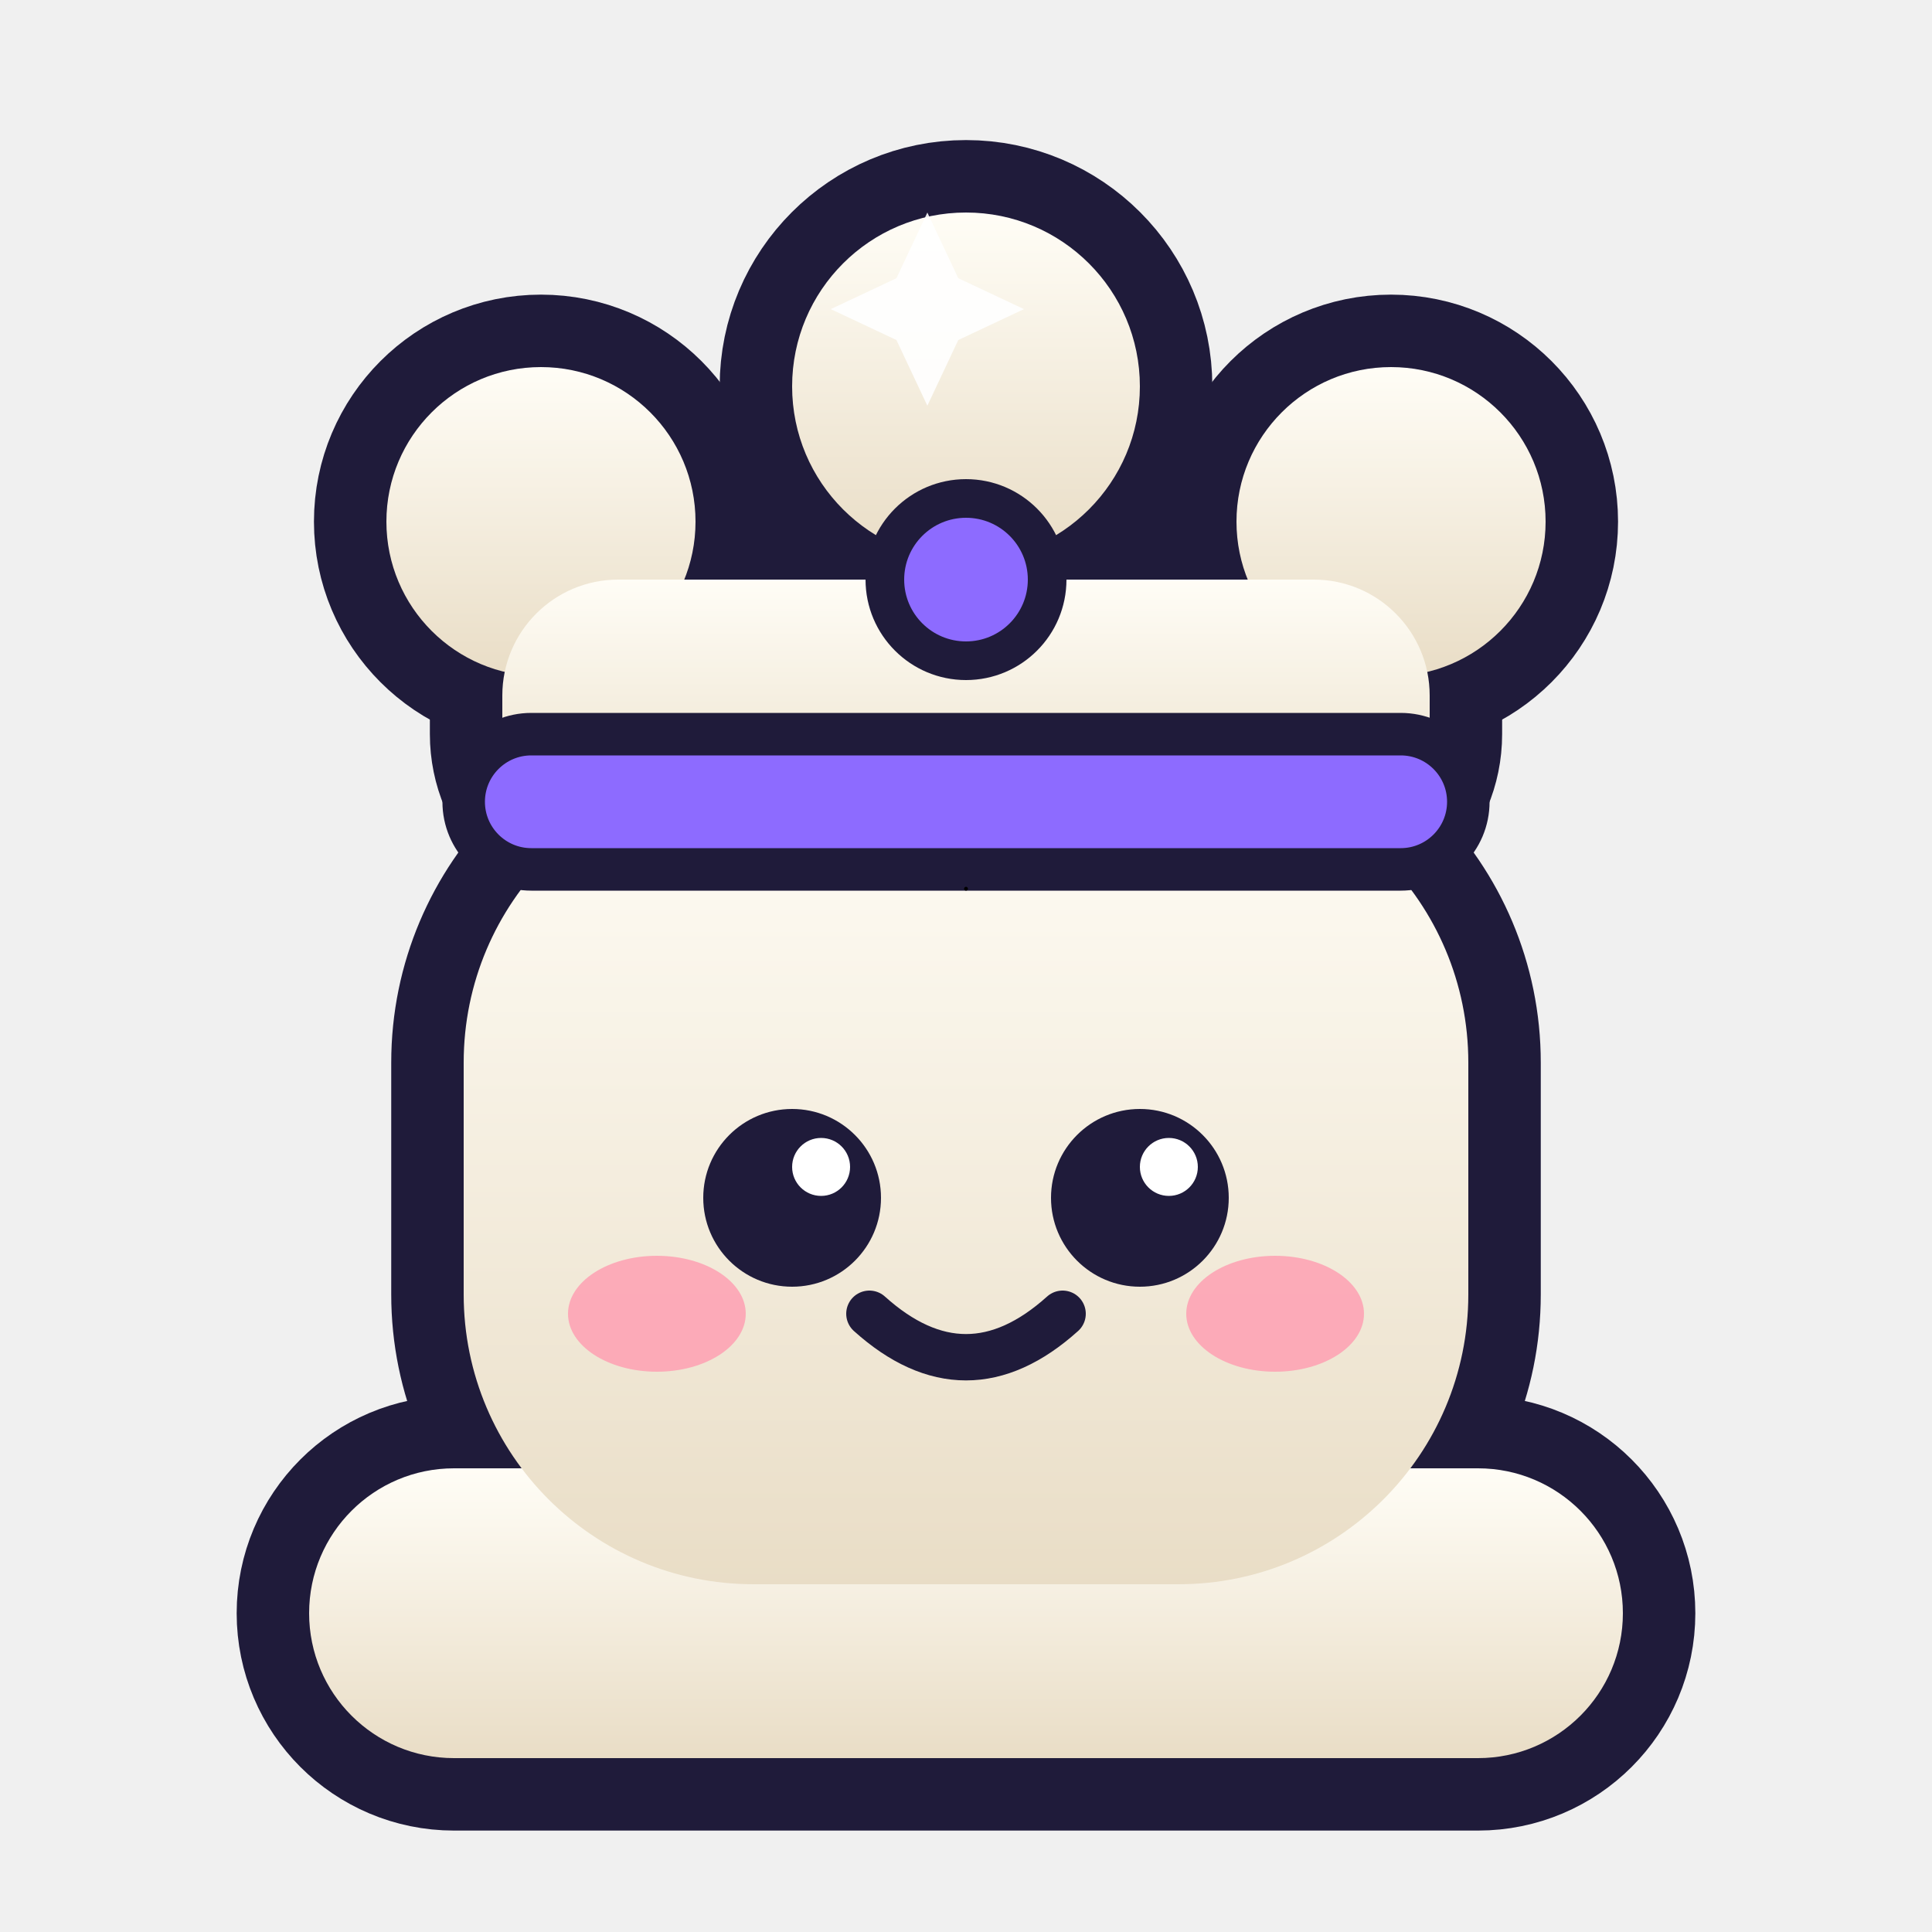
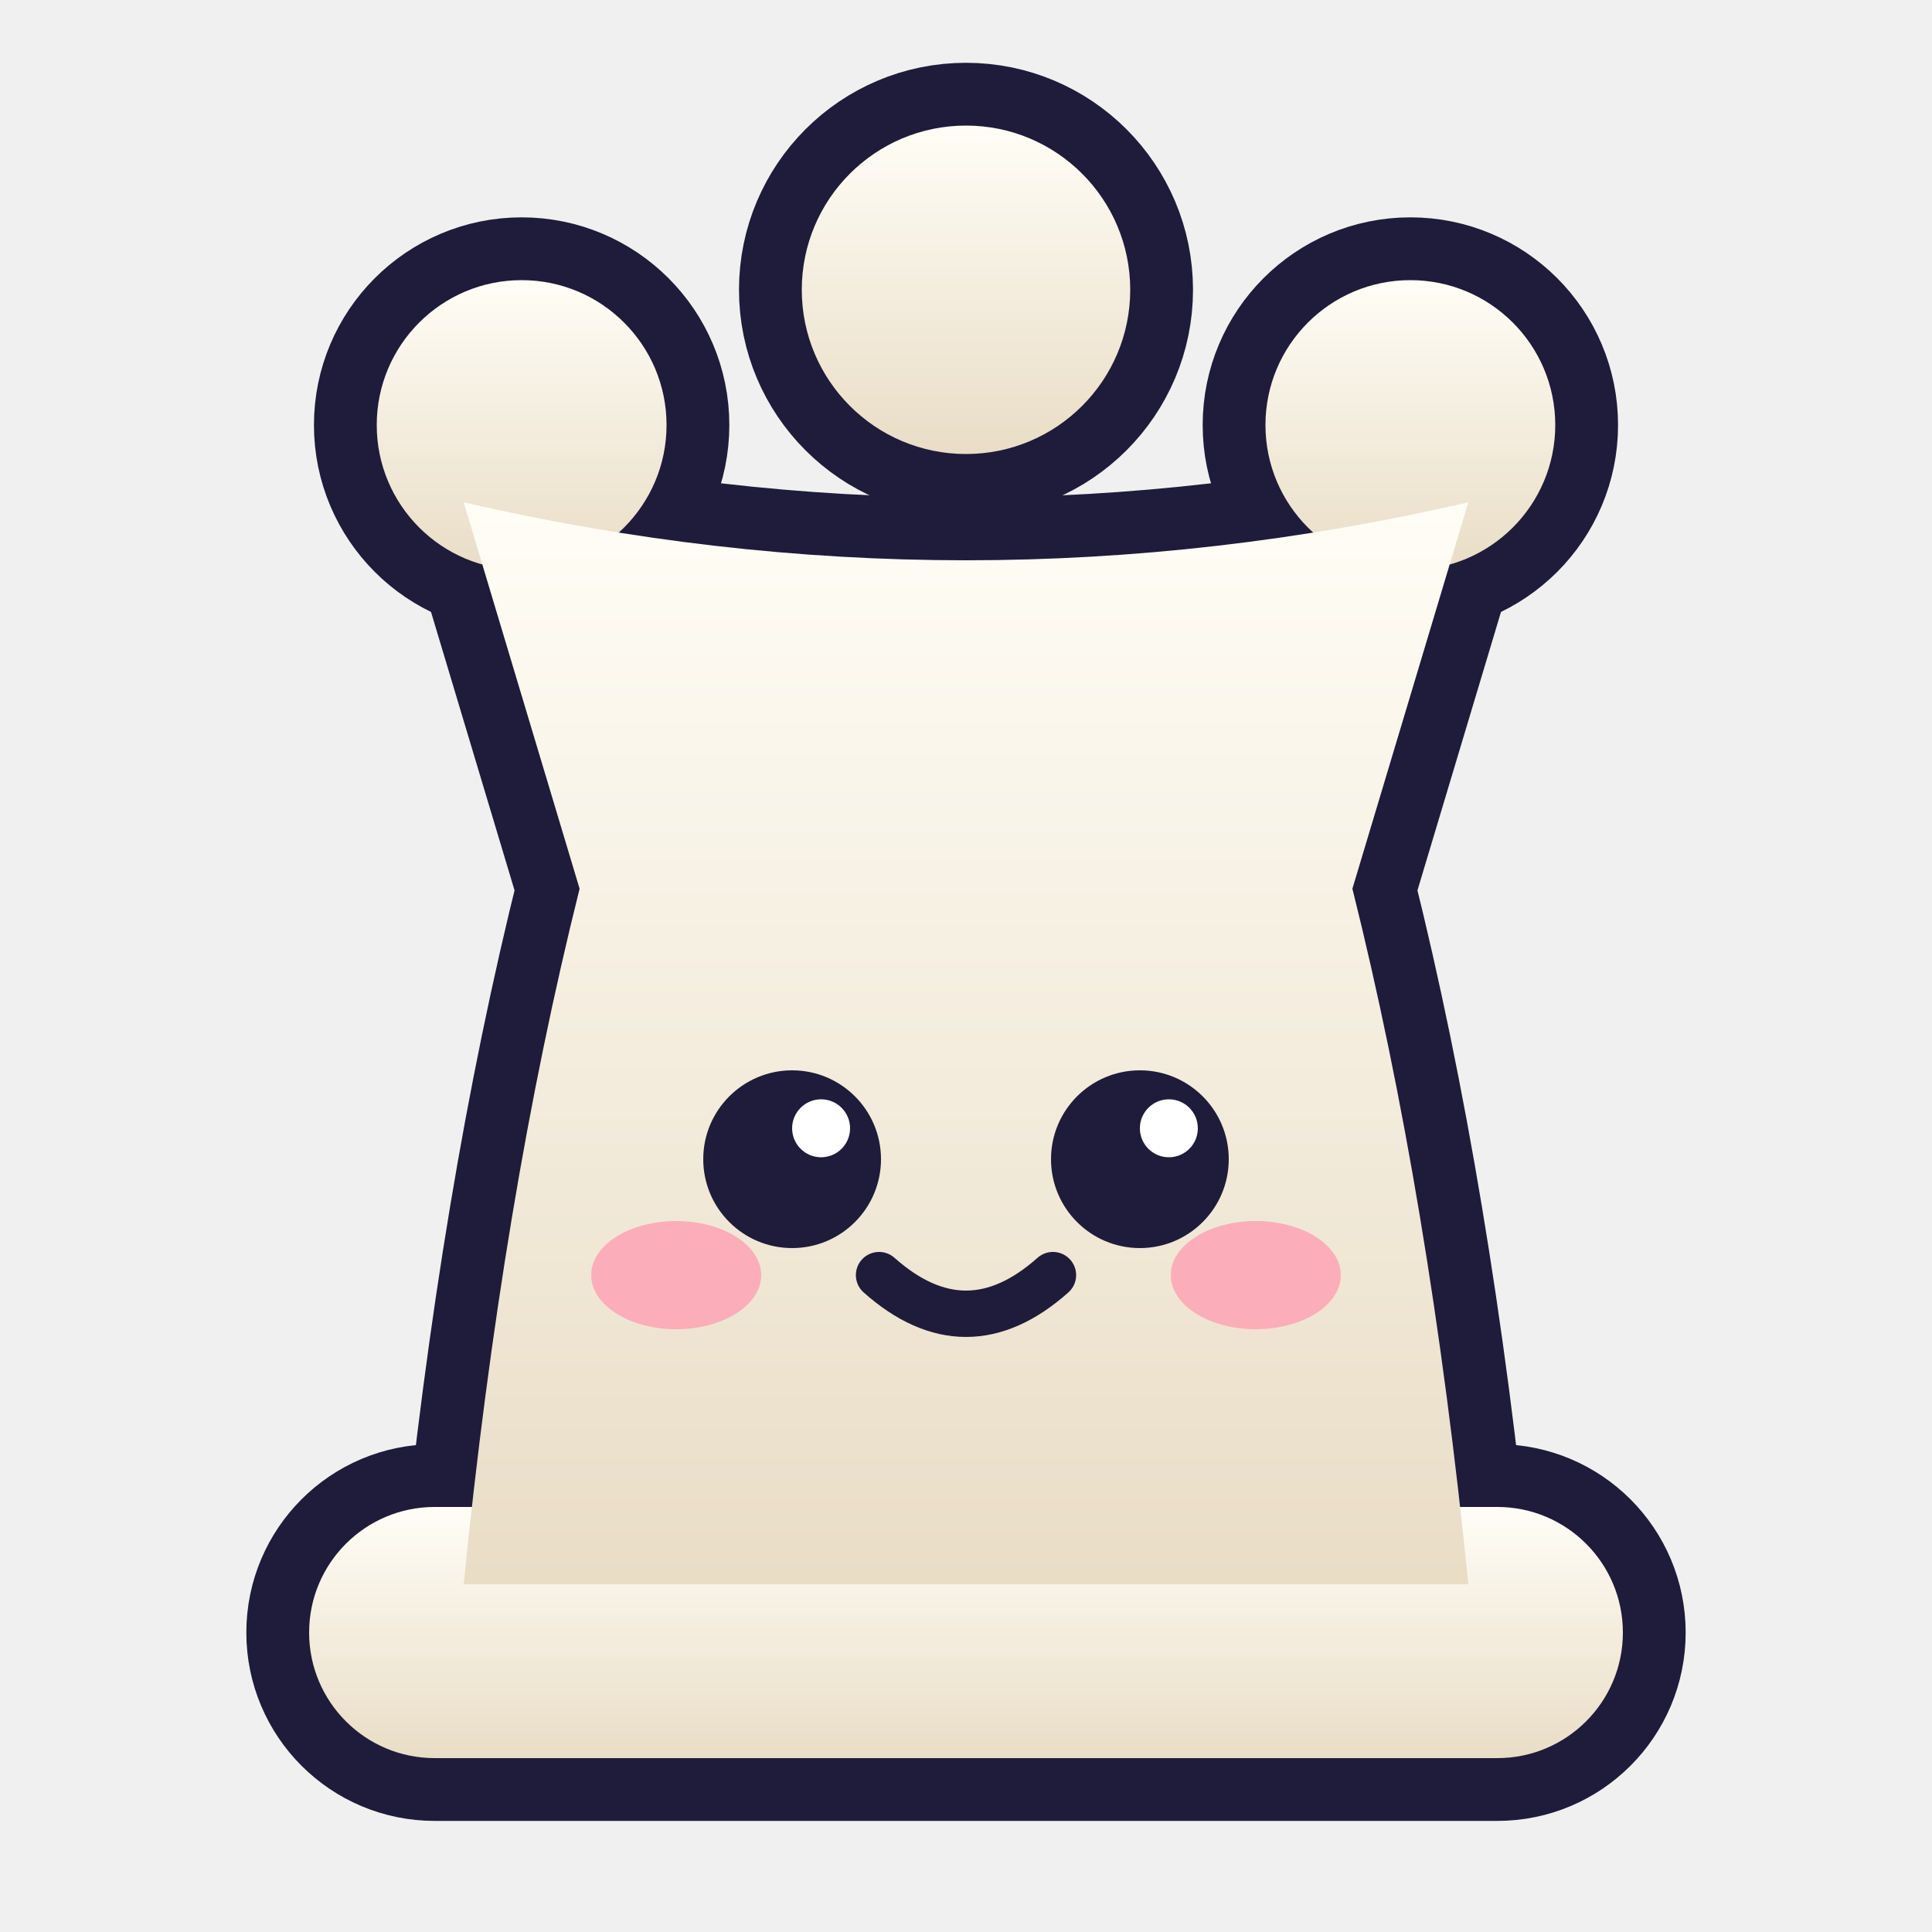
<svg xmlns="http://www.w3.org/2000/svg" xmlns:xlink="http://www.w3.org/1999/xlink" viewBox="0 0 100 100" width="100" height="100">
  <defs>
    <g id="swq">
-       <rect x="16" y="76" width="68" height="15" rx="7.5" />
-       <rect x="24" y="40" width="52" height="42" rx="15" />
-       <circle cx="28" cy="27" r="8" />
-       <circle cx="50" cy="20" r="9" />
-       <circle cx="72" cy="27" r="8" />
-       <rect x="26" y="30" width="48" height="14" rx="6" />
+       <rect x="16" y="78" width="68" height="13" rx="6.5" />
+       <circle cx="27" cy="22" r="7.5" />
+       <circle cx="50" cy="15" r="8.5" />
+       <circle cx="73" cy="22" r="7.5" />
+       <path d="M24 26 Q50 32 76 26 L70 46 Q74 62 76 82 H24 Q26 62 30 46Z" />
    </g>
    <linearGradient id="gwq" x1="0" y1="0" x2="0" y2="1">
      <stop offset="0" stop-color="#fffdf6" />
      <stop offset="1" stop-color="#e9ddc6" />
    </linearGradient>
    <clipPath id="cwq">
      <use xlink:href="#swq" />
    </clipPath>
  </defs>
-   <use xlink:href="#swq" fill="#1f1b3a" stroke="#1f1b3a" stroke-width="7.5" stroke-linejoin="round" />
+   <use xlink:href="#swq" fill="#1f1b3a" stroke="#1f1b3a" stroke-width="6.5" stroke-linejoin="round" />
  <use xlink:href="#swq" fill="url(#gwq)" />
  <g clip-path="url(#cwq)">
    <ellipse cx="36" cy="36" rx="16" ry="32" transform="rotate(-18 36 36)" fill="#fff" opacity="0.24" />
-     <rect x="0" y="76" width="100" height="24" fill="#1f1b3a" opacity="0.14" />
-     <rect x="62" y="0" width="38" height="100" fill="#1f1b3a" opacity="0.07" />
  </g>
-   <rect x="24" y="38" width="52" height="7" rx="3.5" fill="#8d6bff" stroke="#1f1b3a" stroke-width="2.2" />
-   <circle cx="50" cy="46" r="0.1" />
-   <circle cx="50" cy="30" r="4.2" fill="#8d6bff" stroke="#1f1b3a" stroke-width="2" />
-   <path d="M48 11 L49.6 14.4 L53 16 L49.6 17.6 L48 21 L46.4 17.6 L43 16 L46.4 14.4Z" fill="#fff" opacity="0.9" />
-   <circle cx="41" cy="62" r="4.6" fill="#1f1b3a" />
-   <circle cx="42.5" cy="60.4" r="1.5" fill="#fff" />
-   <circle cx="59" cy="62" r="4.6" fill="#1f1b3a" />
-   <circle cx="60.5" cy="60.4" r="1.5" fill="#fff" />
-   <ellipse cx="34" cy="68" rx="4.6" ry="3" fill="#ff9bb0" opacity="0.8" />
-   <ellipse cx="66" cy="68" rx="4.6" ry="3" fill="#ff9bb0" opacity="0.8" />
-   <path d="M45 68 Q50 72.5 55 68" stroke="#1f1b3a" stroke-width="2.4" stroke-linecap="round" fill="none" />
+   <circle cx="41" cy="60" r="4.6" fill="#1f1b3a" />
+   <circle cx="42.5" cy="58.4" r="1.5" fill="#fff" />
+   <circle cx="59" cy="60" r="4.6" fill="#1f1b3a" />
+   <circle cx="60.5" cy="58.4" r="1.5" fill="#fff" />
+   <ellipse cx="35" cy="66" rx="4.4" ry="2.8" fill="#ff9bb0" opacity="0.75" />
+   <ellipse cx="65" cy="66" rx="4.4" ry="2.8" fill="#ff9bb0" opacity="0.75" />
+   <path d="M45.5 66 Q50 70 54.5 66" stroke="#1f1b3a" stroke-width="2.4" stroke-linecap="round" fill="none" />
</svg>
